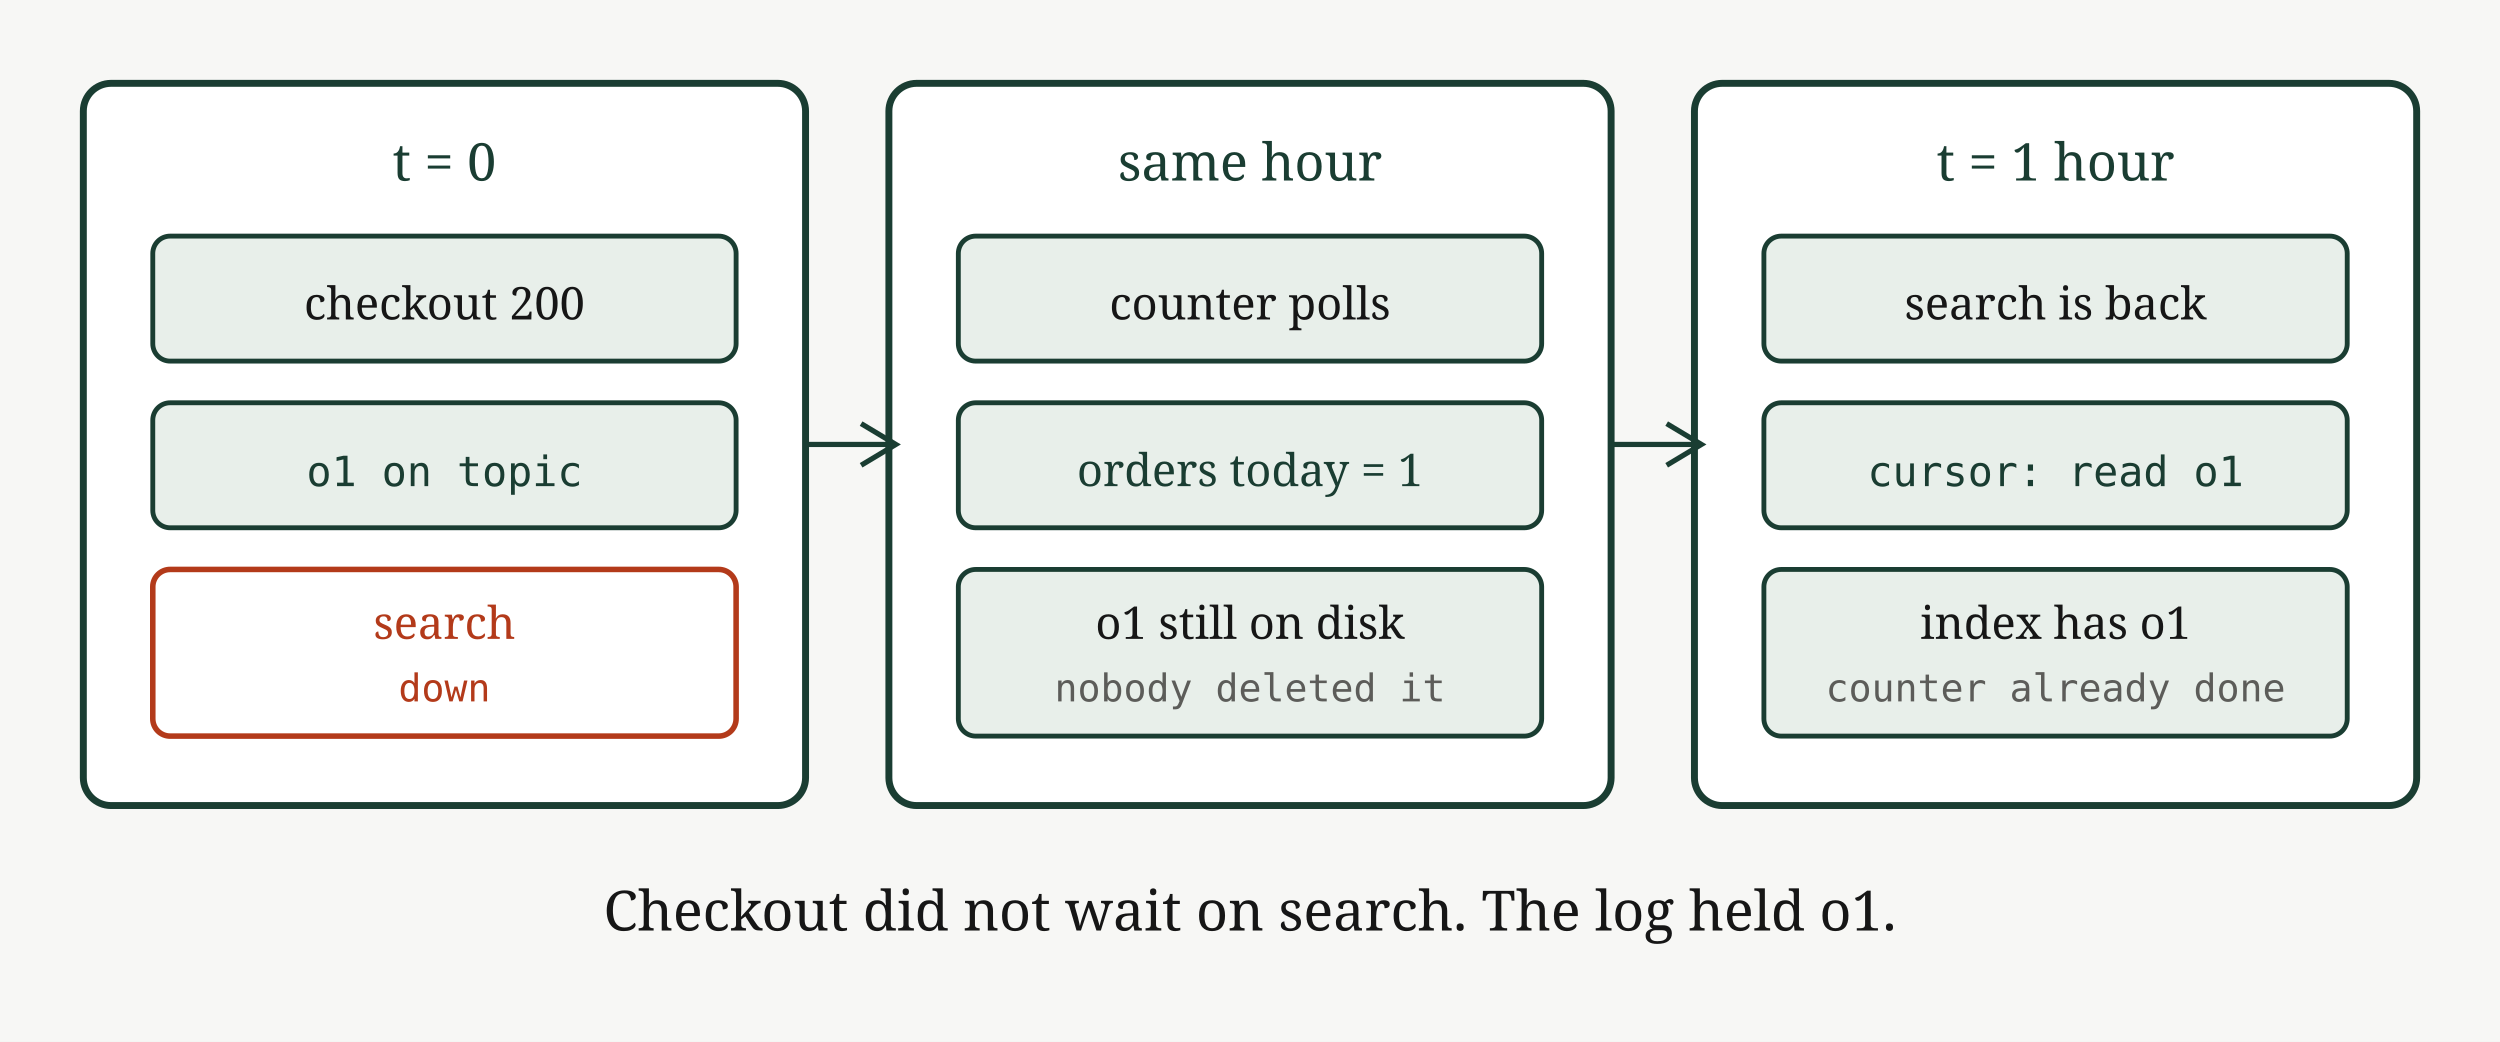
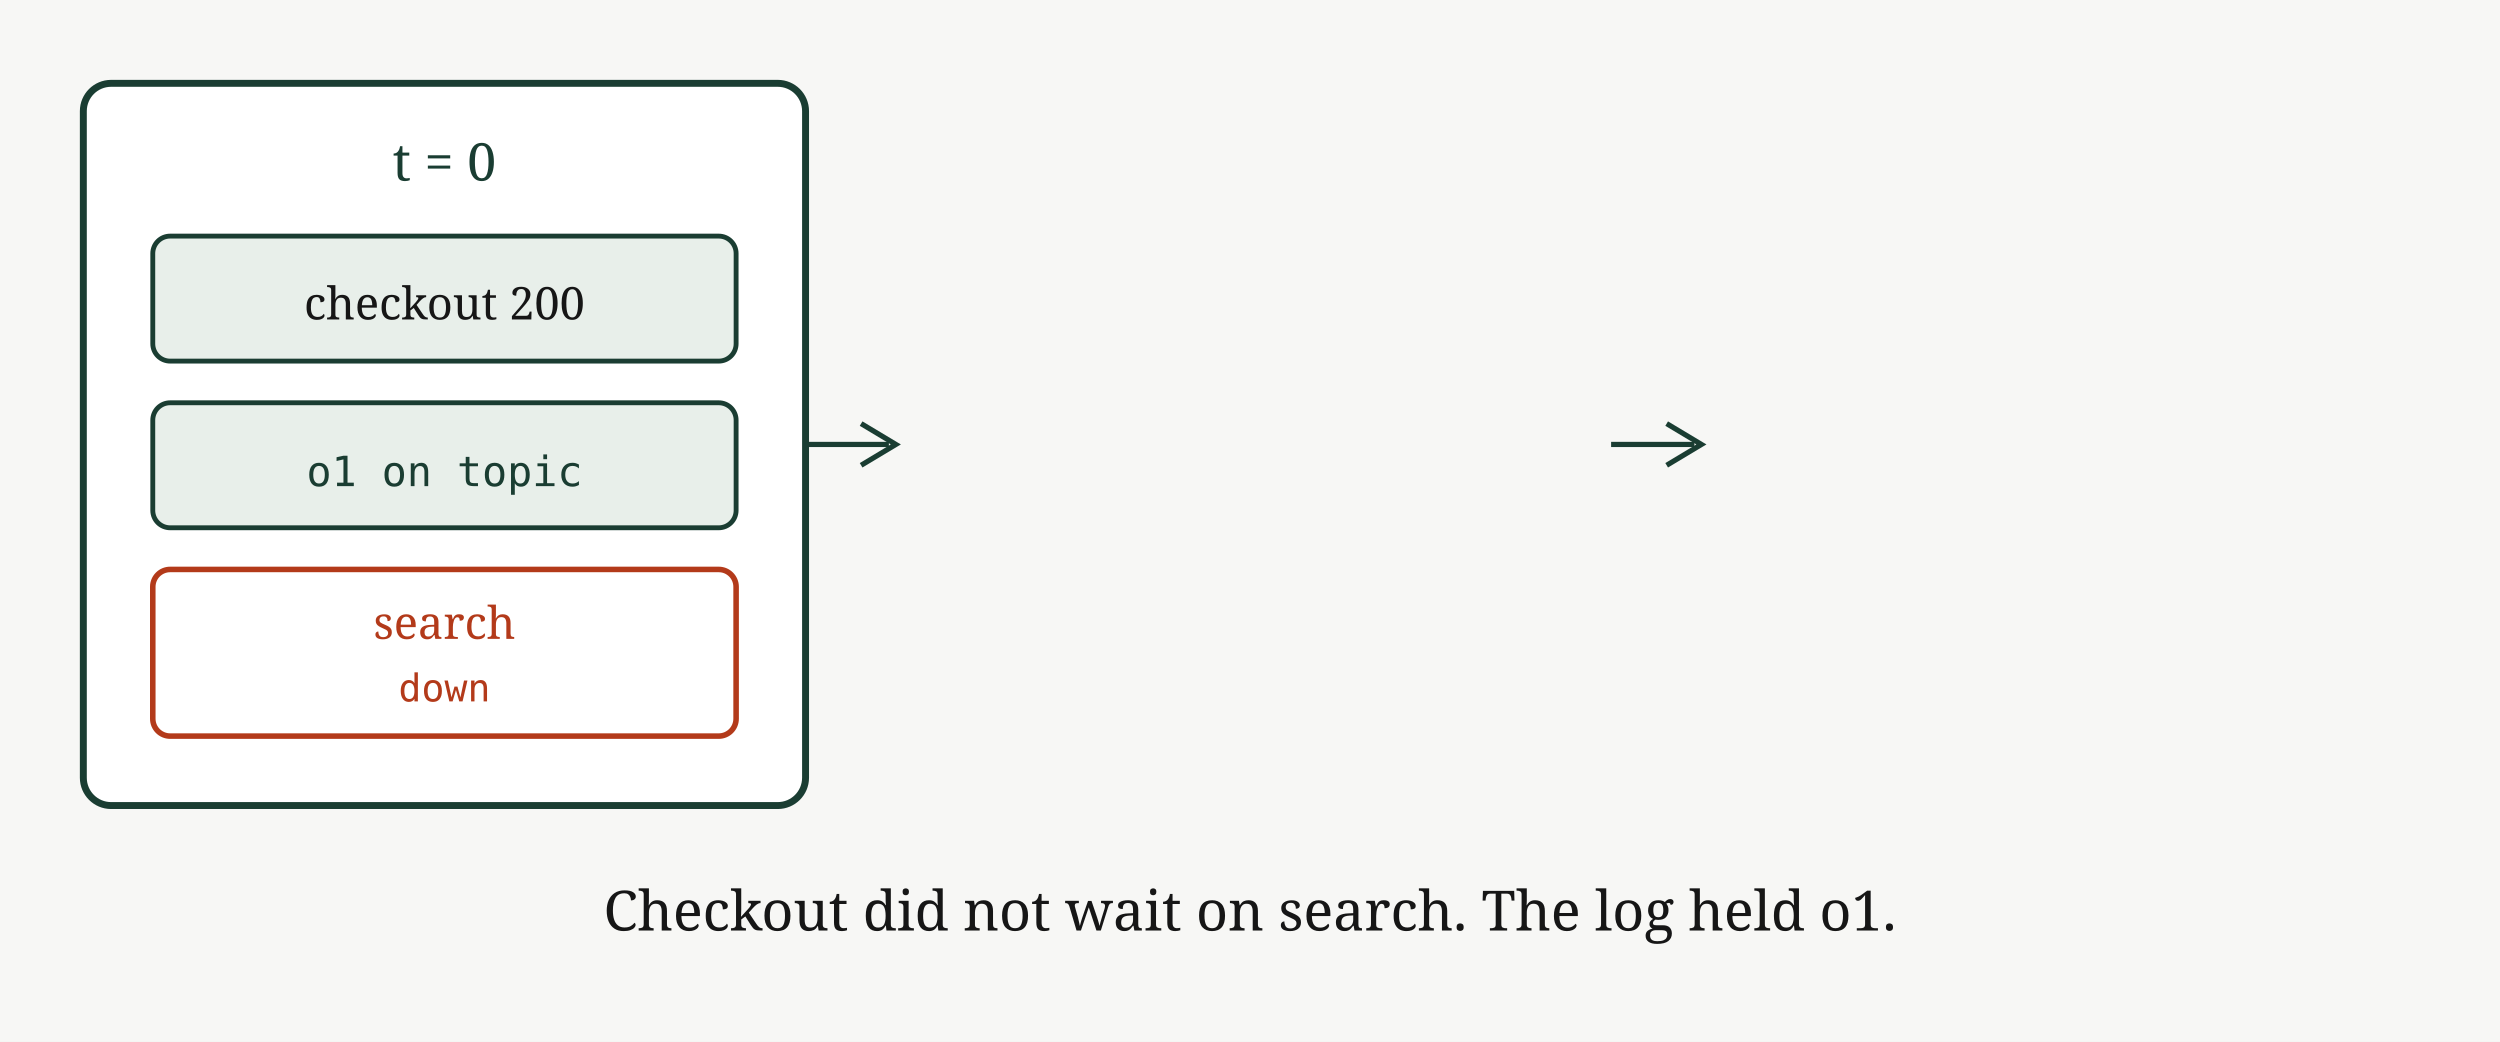
<svg xmlns="http://www.w3.org/2000/svg" viewBox="0 0 720 300" width="720" height="300" role="img">
  <rect width="720" height="300" fill="#F7F7F5" />
  <rect x="24" y="24" width="208" height="208" rx="8" fill="#FFFFFF" stroke="#1A3D32" stroke-width="2" />
  <text x="128" y="52" text-anchor="middle" font-family="Georgia, serif" font-size="15" fill="#1A3D32">t = 0</text>
  <rect x="44" y="68" width="168" height="36" rx="5" fill="#E8EFEA" stroke="#1A3D32" stroke-width="1.4" />
  <text x="128" y="92" text-anchor="middle" font-family="Georgia, serif" font-size="13" fill="#161616">checkout 200</text>
  <rect x="44" y="116" width="168" height="36" rx="5" fill="#E8EFEA" stroke="#1A3D32" stroke-width="1.4" />
  <text x="128" y="140" text-anchor="middle" font-family="ui-monospace, monospace" font-size="12" fill="#1A3D32">o1 on topic</text>
  <rect x="44" y="164" width="168" height="48" rx="5" fill="#FFFFFF" stroke="#B33A1A" stroke-width="1.6" />
  <text x="128" y="184" text-anchor="middle" font-family="Georgia, serif" font-size="13" fill="#B33A1A">search</text>
  <text x="128" y="202" text-anchor="middle" font-family="ui-monospace, monospace" font-size="11" fill="#B33A1A">down</text>
-   <rect x="256" y="24" width="208" height="208" rx="8" fill="#FFFFFF" stroke="#1A3D32" stroke-width="2" />
-   <text x="360" y="52" text-anchor="middle" font-family="Georgia, serif" font-size="15" fill="#1A3D32">same hour</text>
-   <rect x="276" y="68" width="168" height="36" rx="5" fill="#E8EFEA" stroke="#1A3D32" stroke-width="1.4" />
-   <text x="360" y="92" text-anchor="middle" font-family="Georgia, serif" font-size="13" fill="#161616">counter polls</text>
-   <rect x="276" y="116" width="168" height="36" rx="5" fill="#E8EFEA" stroke="#1A3D32" stroke-width="1.4" />
-   <text x="360" y="140" text-anchor="middle" font-family="Georgia, serif" font-size="13" fill="#1A3D32">orders today = 1</text>
-   <rect x="276" y="164" width="168" height="48" rx="5" fill="#E8EFEA" stroke="#1A3D32" stroke-width="1.4" />
-   <text x="360" y="184" text-anchor="middle" font-family="Georgia, serif" font-size="13" fill="#161616">o1 still on disk</text>
-   <text x="360" y="202" text-anchor="middle" font-family="ui-monospace, monospace" font-size="11" fill="#5C5C59">nobody deleted it</text>
-   <rect x="488" y="24" width="208" height="208" rx="8" fill="#FFFFFF" stroke="#1A3D32" stroke-width="2" />
-   <text x="592" y="52" text-anchor="middle" font-family="Georgia, serif" font-size="15" fill="#1A3D32">t = 1 hour</text>
-   <rect x="508" y="68" width="168" height="36" rx="5" fill="#E8EFEA" stroke="#1A3D32" stroke-width="1.4" />
-   <text x="592" y="92" text-anchor="middle" font-family="Georgia, serif" font-size="13" fill="#161616">search is back</text>
-   <rect x="508" y="116" width="168" height="36" rx="5" fill="#E8EFEA" stroke="#1A3D32" stroke-width="1.4" />
-   <text x="592" y="140" text-anchor="middle" font-family="ui-monospace, monospace" font-size="12" fill="#1A3D32">cursor: read o1</text>
-   <rect x="508" y="164" width="168" height="48" rx="5" fill="#E8EFEA" stroke="#1A3D32" stroke-width="1.4" />
-   <text x="592" y="184" text-anchor="middle" font-family="Georgia, serif" font-size="13" fill="#161616">index has o1</text>
-   <text x="592" y="202" text-anchor="middle" font-family="ui-monospace, monospace" font-size="11" fill="#5C5C59">counter already done</text>
+   <g opacity="0">
+     <animate attributeName="opacity" values="0;0;1;1" keyTimes="0;0.22;0.36;1" dur="6s" repeatCount="indefinite" />
+     <rect x="256" y="24" width="208" height="208" rx="8" fill="#FFFFFF" stroke="#1A3D32" stroke-width="2" />
+     <text x="360" y="52" text-anchor="middle" font-family="Georgia, serif" font-size="15" fill="#1A3D32">same hour</text>
+     <rect x="276" y="68" width="168" height="36" rx="5" fill="#E8EFEA" stroke="#1A3D32" stroke-width="1.4" />
+     <text x="360" y="92" text-anchor="middle" font-family="Georgia, serif" font-size="13" fill="#161616">counter polls</text>
+     <rect x="276" y="116" width="168" height="36" rx="5" fill="#E8EFEA" stroke="#1A3D32" stroke-width="1.4" />
+     <text x="360" y="140" text-anchor="middle" font-family="Georgia, serif" font-size="13" fill="#1A3D32">orders today = 1</text>
+     <rect x="276" y="164" width="168" height="48" rx="5" fill="#E8EFEA" stroke="#1A3D32" stroke-width="1.4" />
+     <text x="360" y="184" text-anchor="middle" font-family="Georgia, serif" font-size="13" fill="#161616">o1 still on disk</text>
+     <text x="360" y="202" text-anchor="middle" font-family="ui-monospace, monospace" font-size="11" fill="#5C5C59">nobody deleted it</text>
+   </g>
+   <g opacity="0">
+     <animate attributeName="opacity" values="0;0;1;1" keyTimes="0;0.5;0.64;1" dur="6s" repeatCount="indefinite" />
+     <rect x="488" y="24" width="208" height="208" rx="8" fill="#FFFFFF" stroke="#1A3D32" stroke-width="2" />
+     <text x="592" y="52" text-anchor="middle" font-family="Georgia, serif" font-size="15" fill="#1A3D32">t = 1 hour</text>
+     <rect x="508" y="68" width="168" height="36" rx="5" fill="#E8EFEA" stroke="#1A3D32" stroke-width="1.4" />
+     <text x="592" y="92" text-anchor="middle" font-family="Georgia, serif" font-size="13" fill="#161616">search is back</text>
+     <rect x="508" y="116" width="168" height="36" rx="5" fill="#E8EFEA" stroke="#1A3D32" stroke-width="1.4" />
+     <text x="592" y="140" text-anchor="middle" font-family="ui-monospace, monospace" font-size="12" fill="#1A3D32">cursor: read o1</text>
+     <rect x="508" y="164" width="168" height="48" rx="5" fill="#E8EFEA" stroke="#1A3D32" stroke-width="1.4" />
+     <text x="592" y="184" text-anchor="middle" font-family="Georgia, serif" font-size="13" fill="#161616">index has o1</text>
+     <text x="592" y="202" text-anchor="middle" font-family="ui-monospace, monospace" font-size="11" fill="#5C5C59">counter already done</text>
+   </g>
  <path d="M232 128 H256" stroke="#1A3D32" stroke-width="1.5" />
  <path d="M248 122 L258 128 L248 134" fill="none" stroke="#1A3D32" stroke-width="1.5" />
  <path d="M464 128 H488" stroke="#1A3D32" stroke-width="1.5" />
  <path d="M480 122 L490 128 L480 134" fill="none" stroke="#1A3D32" stroke-width="1.5" />
  <text x="360" y="268" text-anchor="middle" font-family="Georgia, serif" font-size="16" fill="#161616">Checkout did not wait on search. The log held o1.</text>
</svg>
